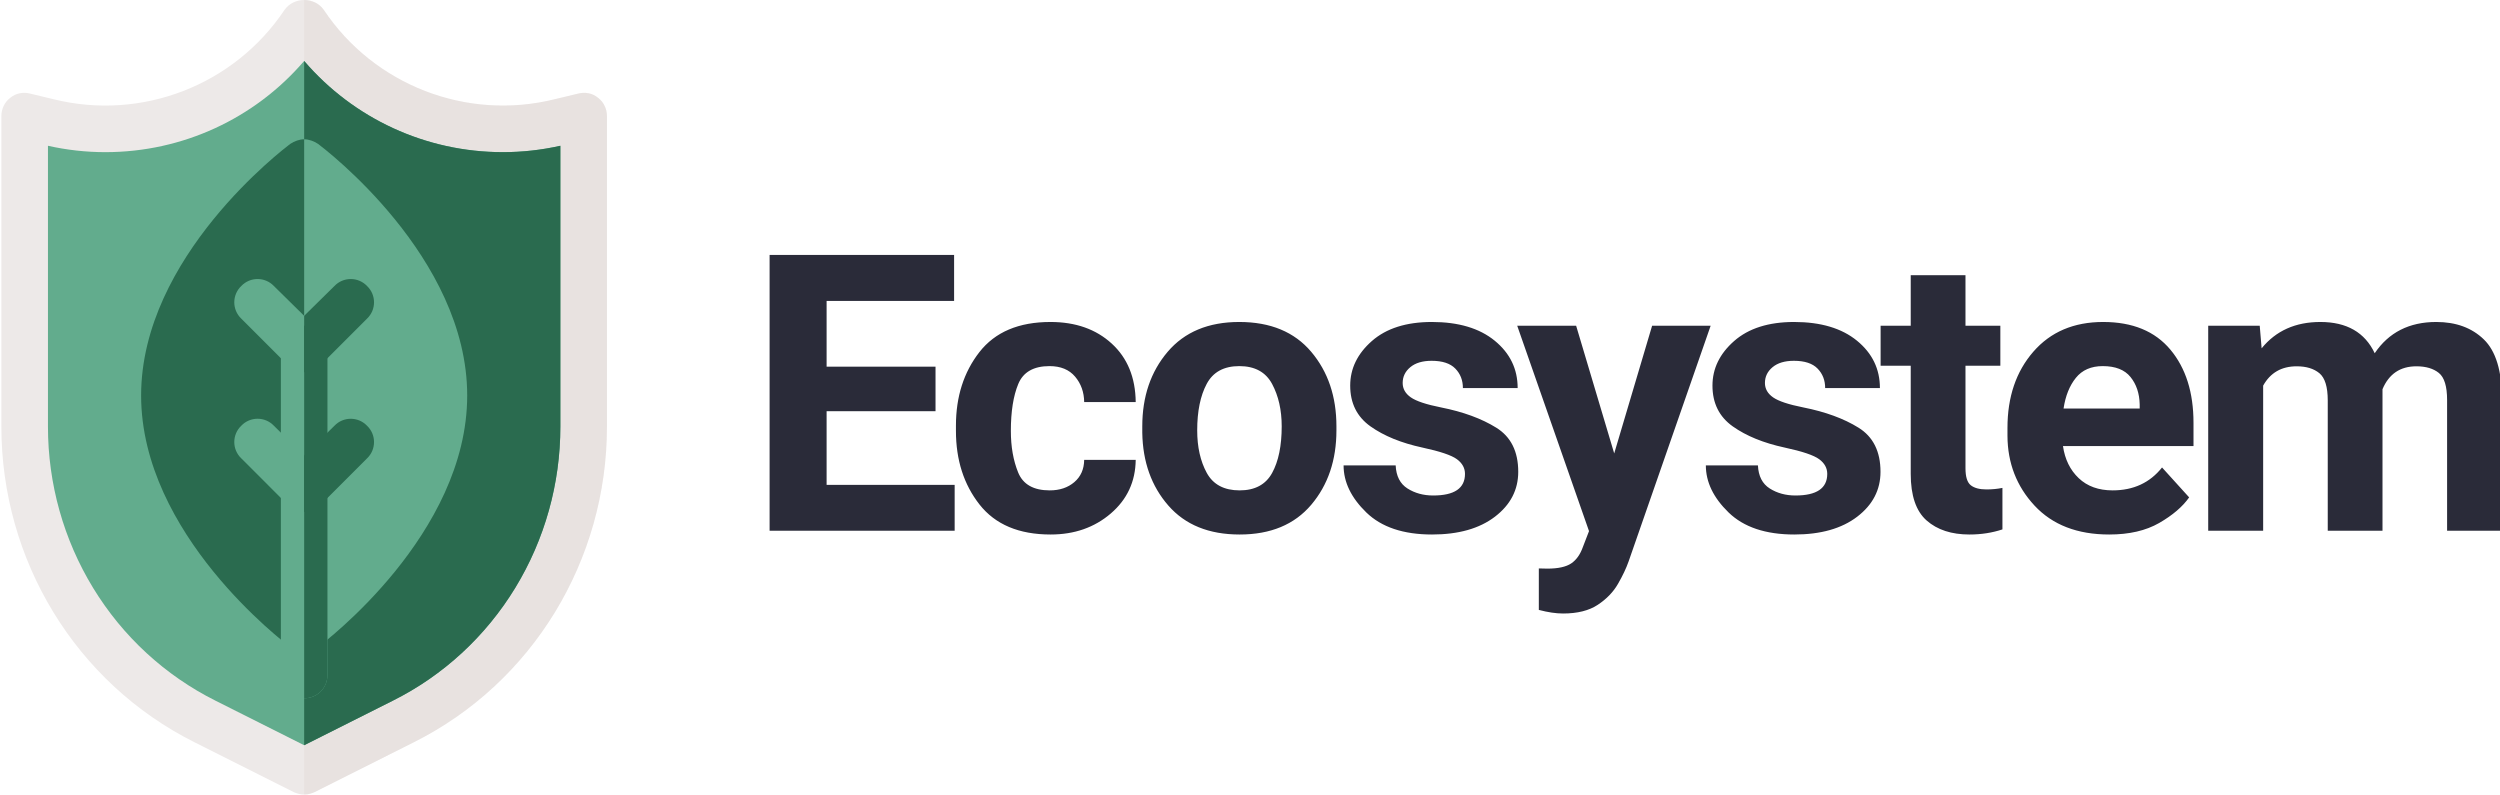
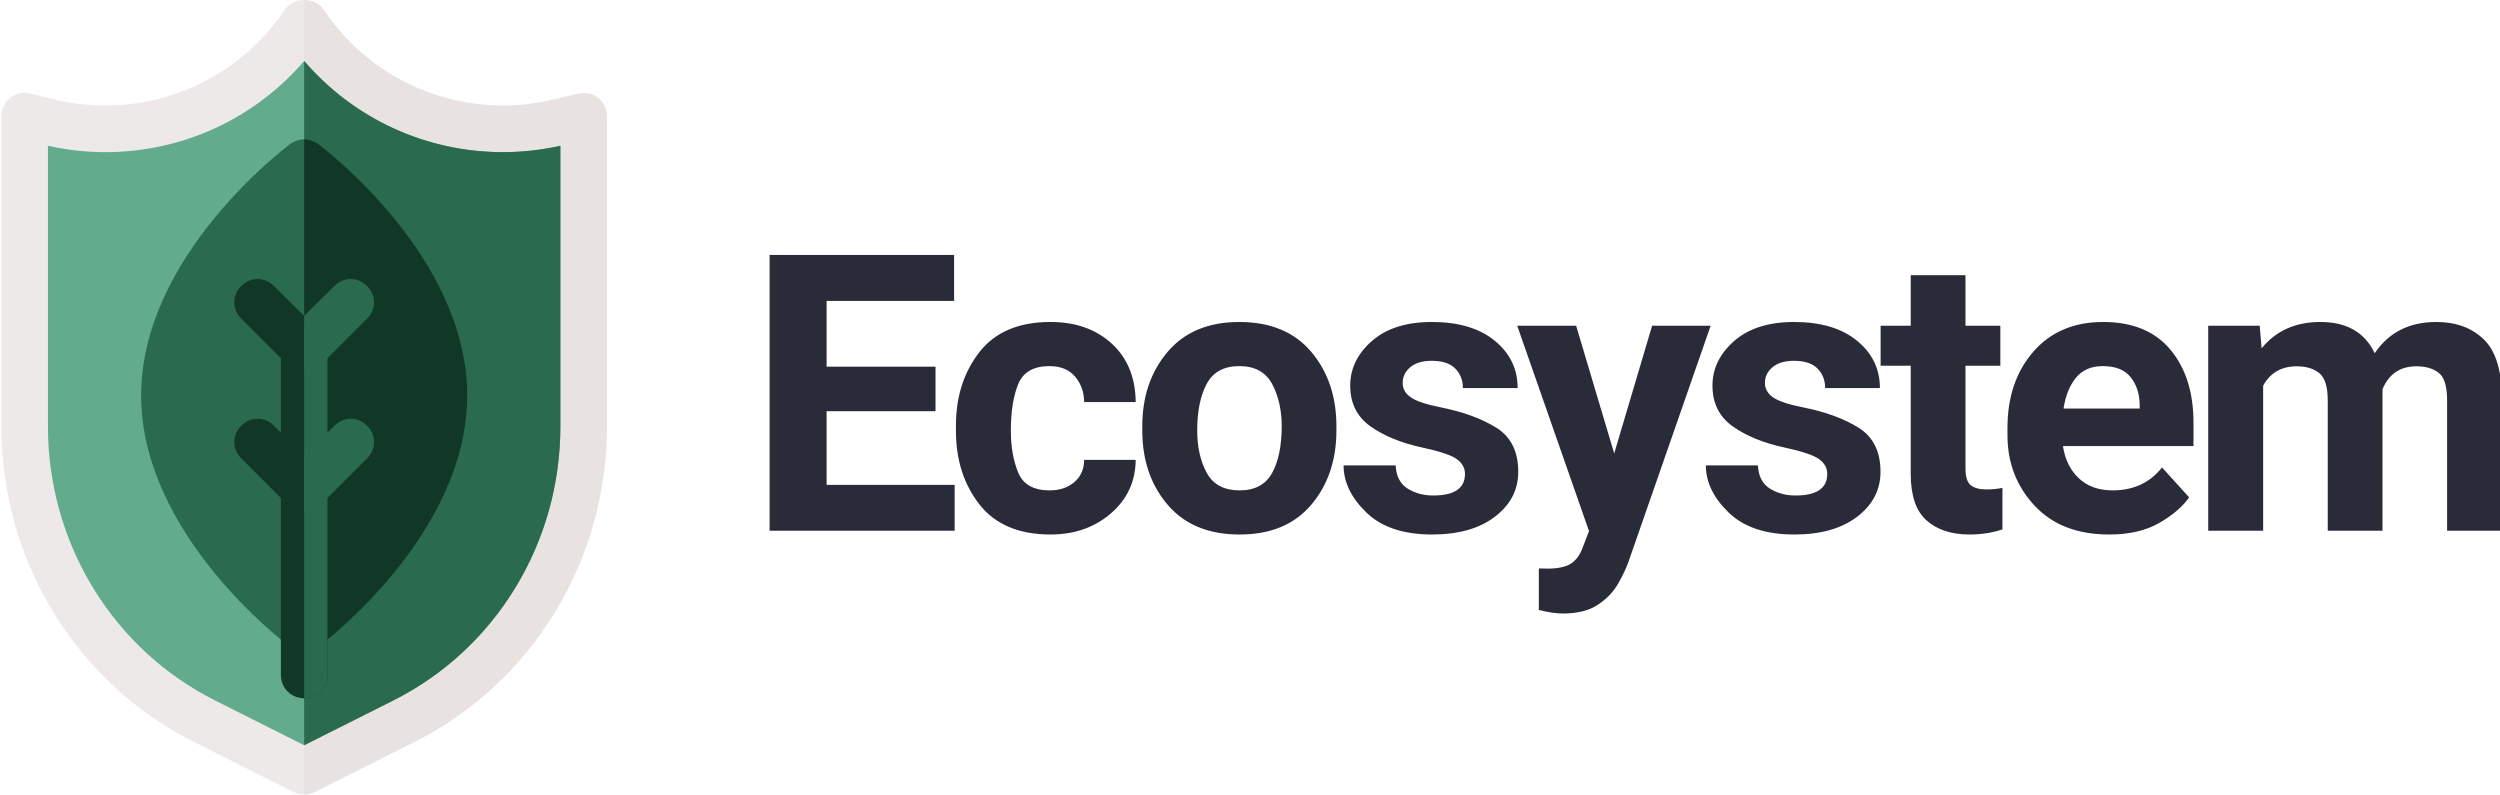
<svg xmlns="http://www.w3.org/2000/svg" width="1611px" height="512px" viewBox="0 0 1611 512" version="1.1">
  <g id="Page-1" stroke="none" stroke-width="1" fill="none" fill-rule="evenodd">
    <g id="UI-Logo" transform="translate(-92, -109)">
      <g id="Group-2" transform="translate(92, 109)">
        <g id="ecology" fill-rule="nonzero">
          <path d="M385.411,63.036 C381.809,60.035 377.007,59.134 372.503,60.333 L357.494,63.937 C300.761,78.044 241.026,54.931 208.606,6.302 C205.606,2.099 200.802,0 196,0 C191.198,0 186.394,2.099 183.394,6.303 C150.974,54.931 91.24,78.045 34.506,63.938 L19.497,60.334 C14.993,59.134 10.192,60.036 6.589,63.037 C2.987,65.74 0.886,70.241 0.886,74.744 L0.886,274.96 C0.886,360.81 48.615,439.957 125.46,478.38 L189.397,510.499 C191.496,511.399 193.598,512 196,512 C198.402,512 200.504,511.399 202.603,510.499 L266.54,478.38 C343.385,439.956 391.114,360.81 391.114,274.96 L391.114,74.744 C391.114,70.24 389.013,65.739 385.411,63.036 Z" id="Path" fill="#EDE9E8" />
          <path d="M391.114,74.744 L391.114,274.96 C391.114,360.81 343.385,439.957 266.54,478.38 L202.603,510.499 C200.504,511.399 198.402,512 196,512 L196,0 C200.802,0 205.606,2.099 208.606,6.303 C241.026,54.931 300.76,78.045 357.494,63.938 L372.503,60.334 C377.007,59.134 381.808,60.036 385.411,63.037 C389.013,65.739 391.114,70.24 391.114,74.744 Z" id="Path" fill-opacity="0.214" fill="#D2C5C2" />
          <path d="M138.935,451.557 C106.353,435.265 79.07,410.125 59.986,378.827 C40.96,347.628 30.904,311.711 30.904,274.96 L30.904,93.931 C43.047,96.666 55.474,98.049 67.903,98.049 C117.615,98.047 164.166,76.398 196,39.28 C227.836,76.402 274.389,98.051 324.1,98.049 C336.529,98.049 348.958,96.664 361.097,93.931 L361.097,274.96 C361.097,311.711 351.041,347.628 332.016,378.827 C312.932,410.124 285.649,435.265 253.116,451.532 L196,480.223 L138.935,451.557 Z" id="Path" fill="#62AC8D" />
          <path d="M253.115,451.533 C285.648,435.266 312.93,410.126 332.015,378.828 C351.041,347.628 361.096,311.712 361.096,274.961 L361.096,93.931 C348.957,96.664 336.529,98.048 324.099,98.049 C274.388,98.05 227.836,76.401 196,39.28 L196,480.225 L253.115,451.533 Z" id="Path" fill="#2A6B4F" />
          <path d="M205.004,92.753 C202.303,90.952 199,89.752 195.999,89.752 C192.997,89.752 189.694,90.952 186.994,92.753 C183.092,95.756 90.938,165.395 90.938,254.849 C90.938,344.3 183.092,413.942 186.994,416.943 C189.695,419.044 192.998,419.946 195.999,419.946 C199.001,419.946 202.304,419.044 205.004,416.943 C208.906,413.942 301.06,344.301 301.06,254.849 C301.06,165.395 208.908,95.756 205.004,92.753 Z" id="Path" fill="#2A6B4F" />
-           <g id="Group" transform="translate(150, 89)" fill="#62AC8D">
+           <g id="Group" transform="translate(150, 89)" fill="#113827">
            <path d="M151.062,165.849 C151.062,255.3 58.908,324.942 55.006,327.943 C52.305,330.044 49.002,330.946 46.001,330.946 L46.001,0.753 C49.002,0.753 52.306,1.953 55.006,3.754 C58.908,6.756 151.062,76.395 151.062,165.849 Z" id="Path" />
            <path d="M61.009,135.832 L61.009,345.955 C61.009,354.359 54.406,360.964 46,360.964 C37.594,360.964 30.991,354.359 30.991,345.955 L30.991,135.832 C30.991,127.426 37.594,120.823 46,120.823 C54.406,120.823 61.009,127.426 61.009,135.832 Z" id="Path" />
            <path d="M86.523,116.319 L56.505,146.337 C53.804,149.34 49.902,150.841 46,150.841 C42.098,150.841 38.195,149.34 35.495,146.337 L5.477,116.319 C-0.527,110.616 -0.527,101.01 5.477,95.307 C11.18,89.304 20.784,89.304 26.488,95.307 L46,114.518 L65.512,95.307 C71.215,89.304 80.819,89.304 86.523,95.307 C92.526,101.01 92.526,110.616 86.523,116.319 Z" id="Path" />
            <path d="M86.523,206.355 L56.505,236.373 C53.804,239.376 49.902,240.877 46,240.877 C42.098,240.877 38.195,239.376 35.495,236.373 L5.477,206.355 C-0.527,200.652 -0.527,191.046 5.477,185.343 C11.18,179.34 20.784,179.34 26.488,185.343 L46,204.554 L65.512,185.343 C71.215,179.34 80.819,179.34 86.523,185.343 C92.526,191.046 92.526,200.652 86.523,206.355 Z" id="Path" />
          </g>
          <g id="Group" transform="translate(196, 179)" fill="#2A6B4F">
            <path d="M40.523,95.36 C46.527,101.063 46.527,110.669 40.523,116.372 L10.505,146.39 C7.804,149.393 3.902,150.894 0,150.894 L0,114.572 L19.512,95.361 C25.216,89.357 34.819,89.357 40.523,95.36 Z" id="Path" />
            <path d="M10.505,56.337 C7.804,59.34 3.902,60.841 0,60.841 L0,24.519 L19.512,5.308 C25.215,-0.695 34.819,-0.695 40.523,5.308 C46.527,11.011 46.527,20.617 40.523,26.32 L10.505,56.337 Z" id="Path" />
            <path d="M15.009,45.832 L15.009,255.955 C15.009,264.359 8.406,270.964 0,270.964 L0,30.823 C8.406,30.823 15.009,37.426 15.009,45.832 Z" id="Path" />
          </g>
        </g>
        <text id="Ecosystem" font-family="Roboto-Bold, Roboto" font-size="250" font-weight="bold" letter-spacing="-10.417" fill="#2A2B39">
          <tspan x="480.056" y="342">Ecosystem</tspan>
        </text>
      </g>
    </g>
  </g>
</svg>
